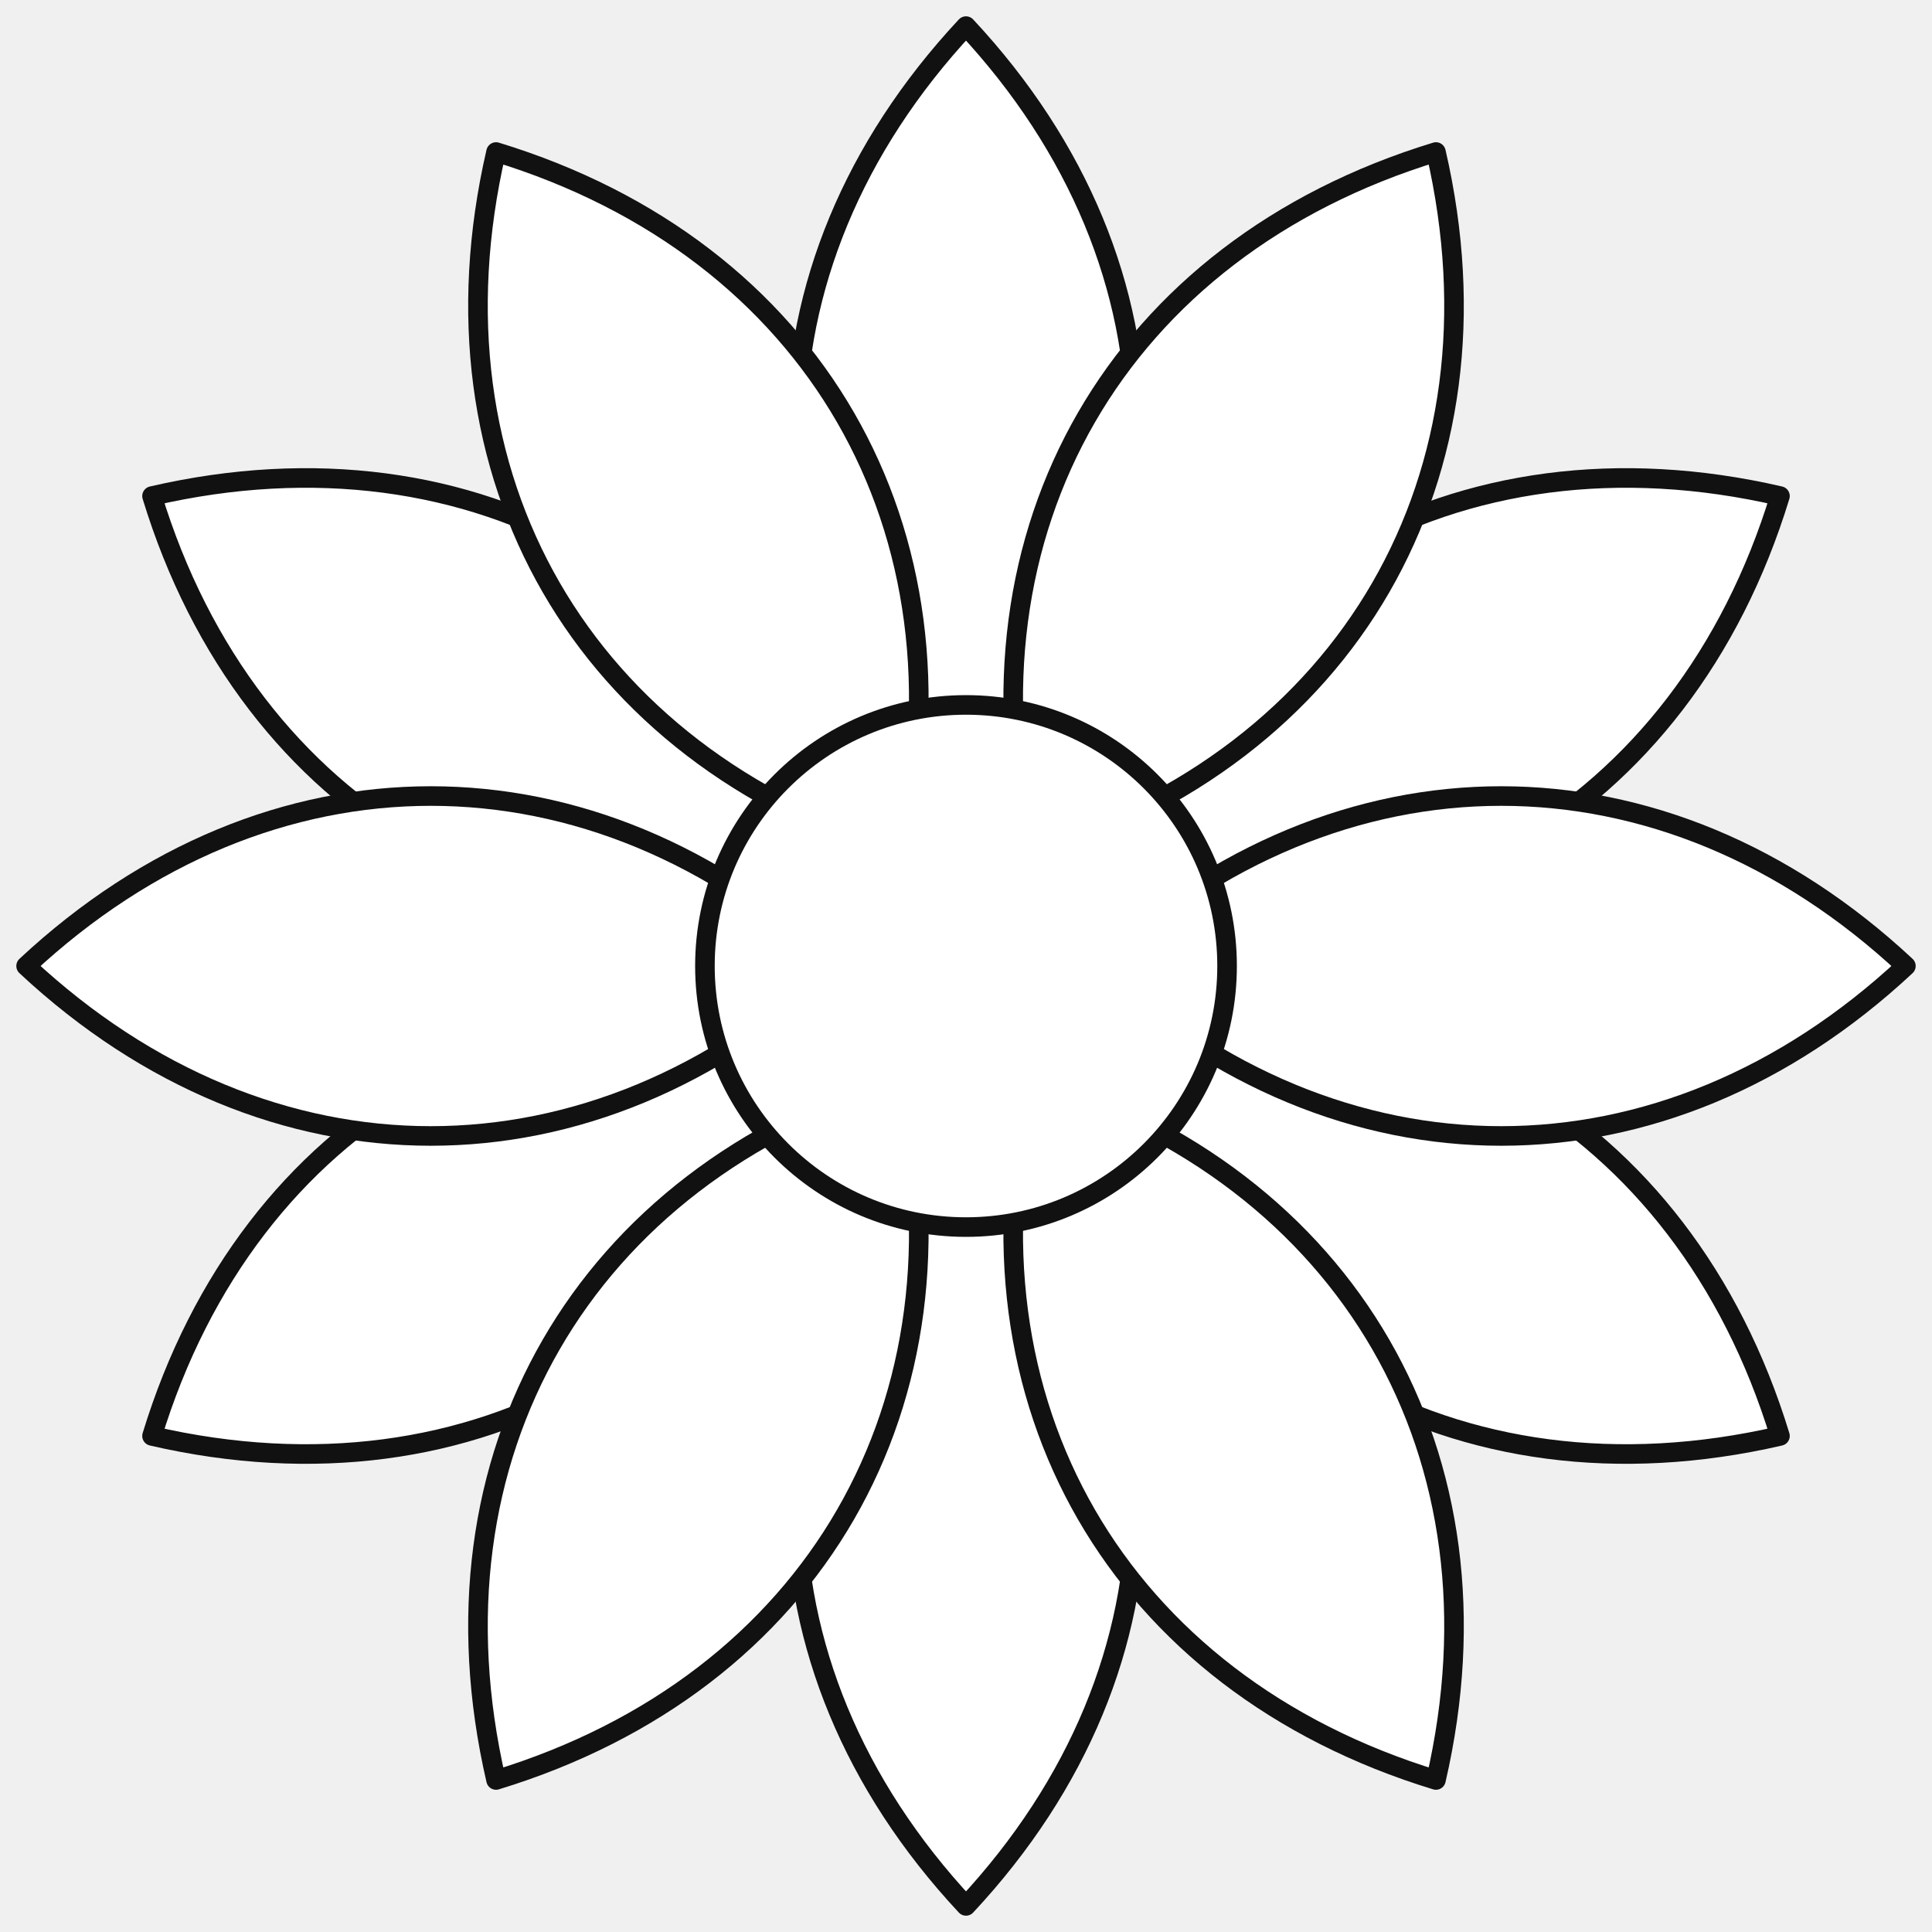
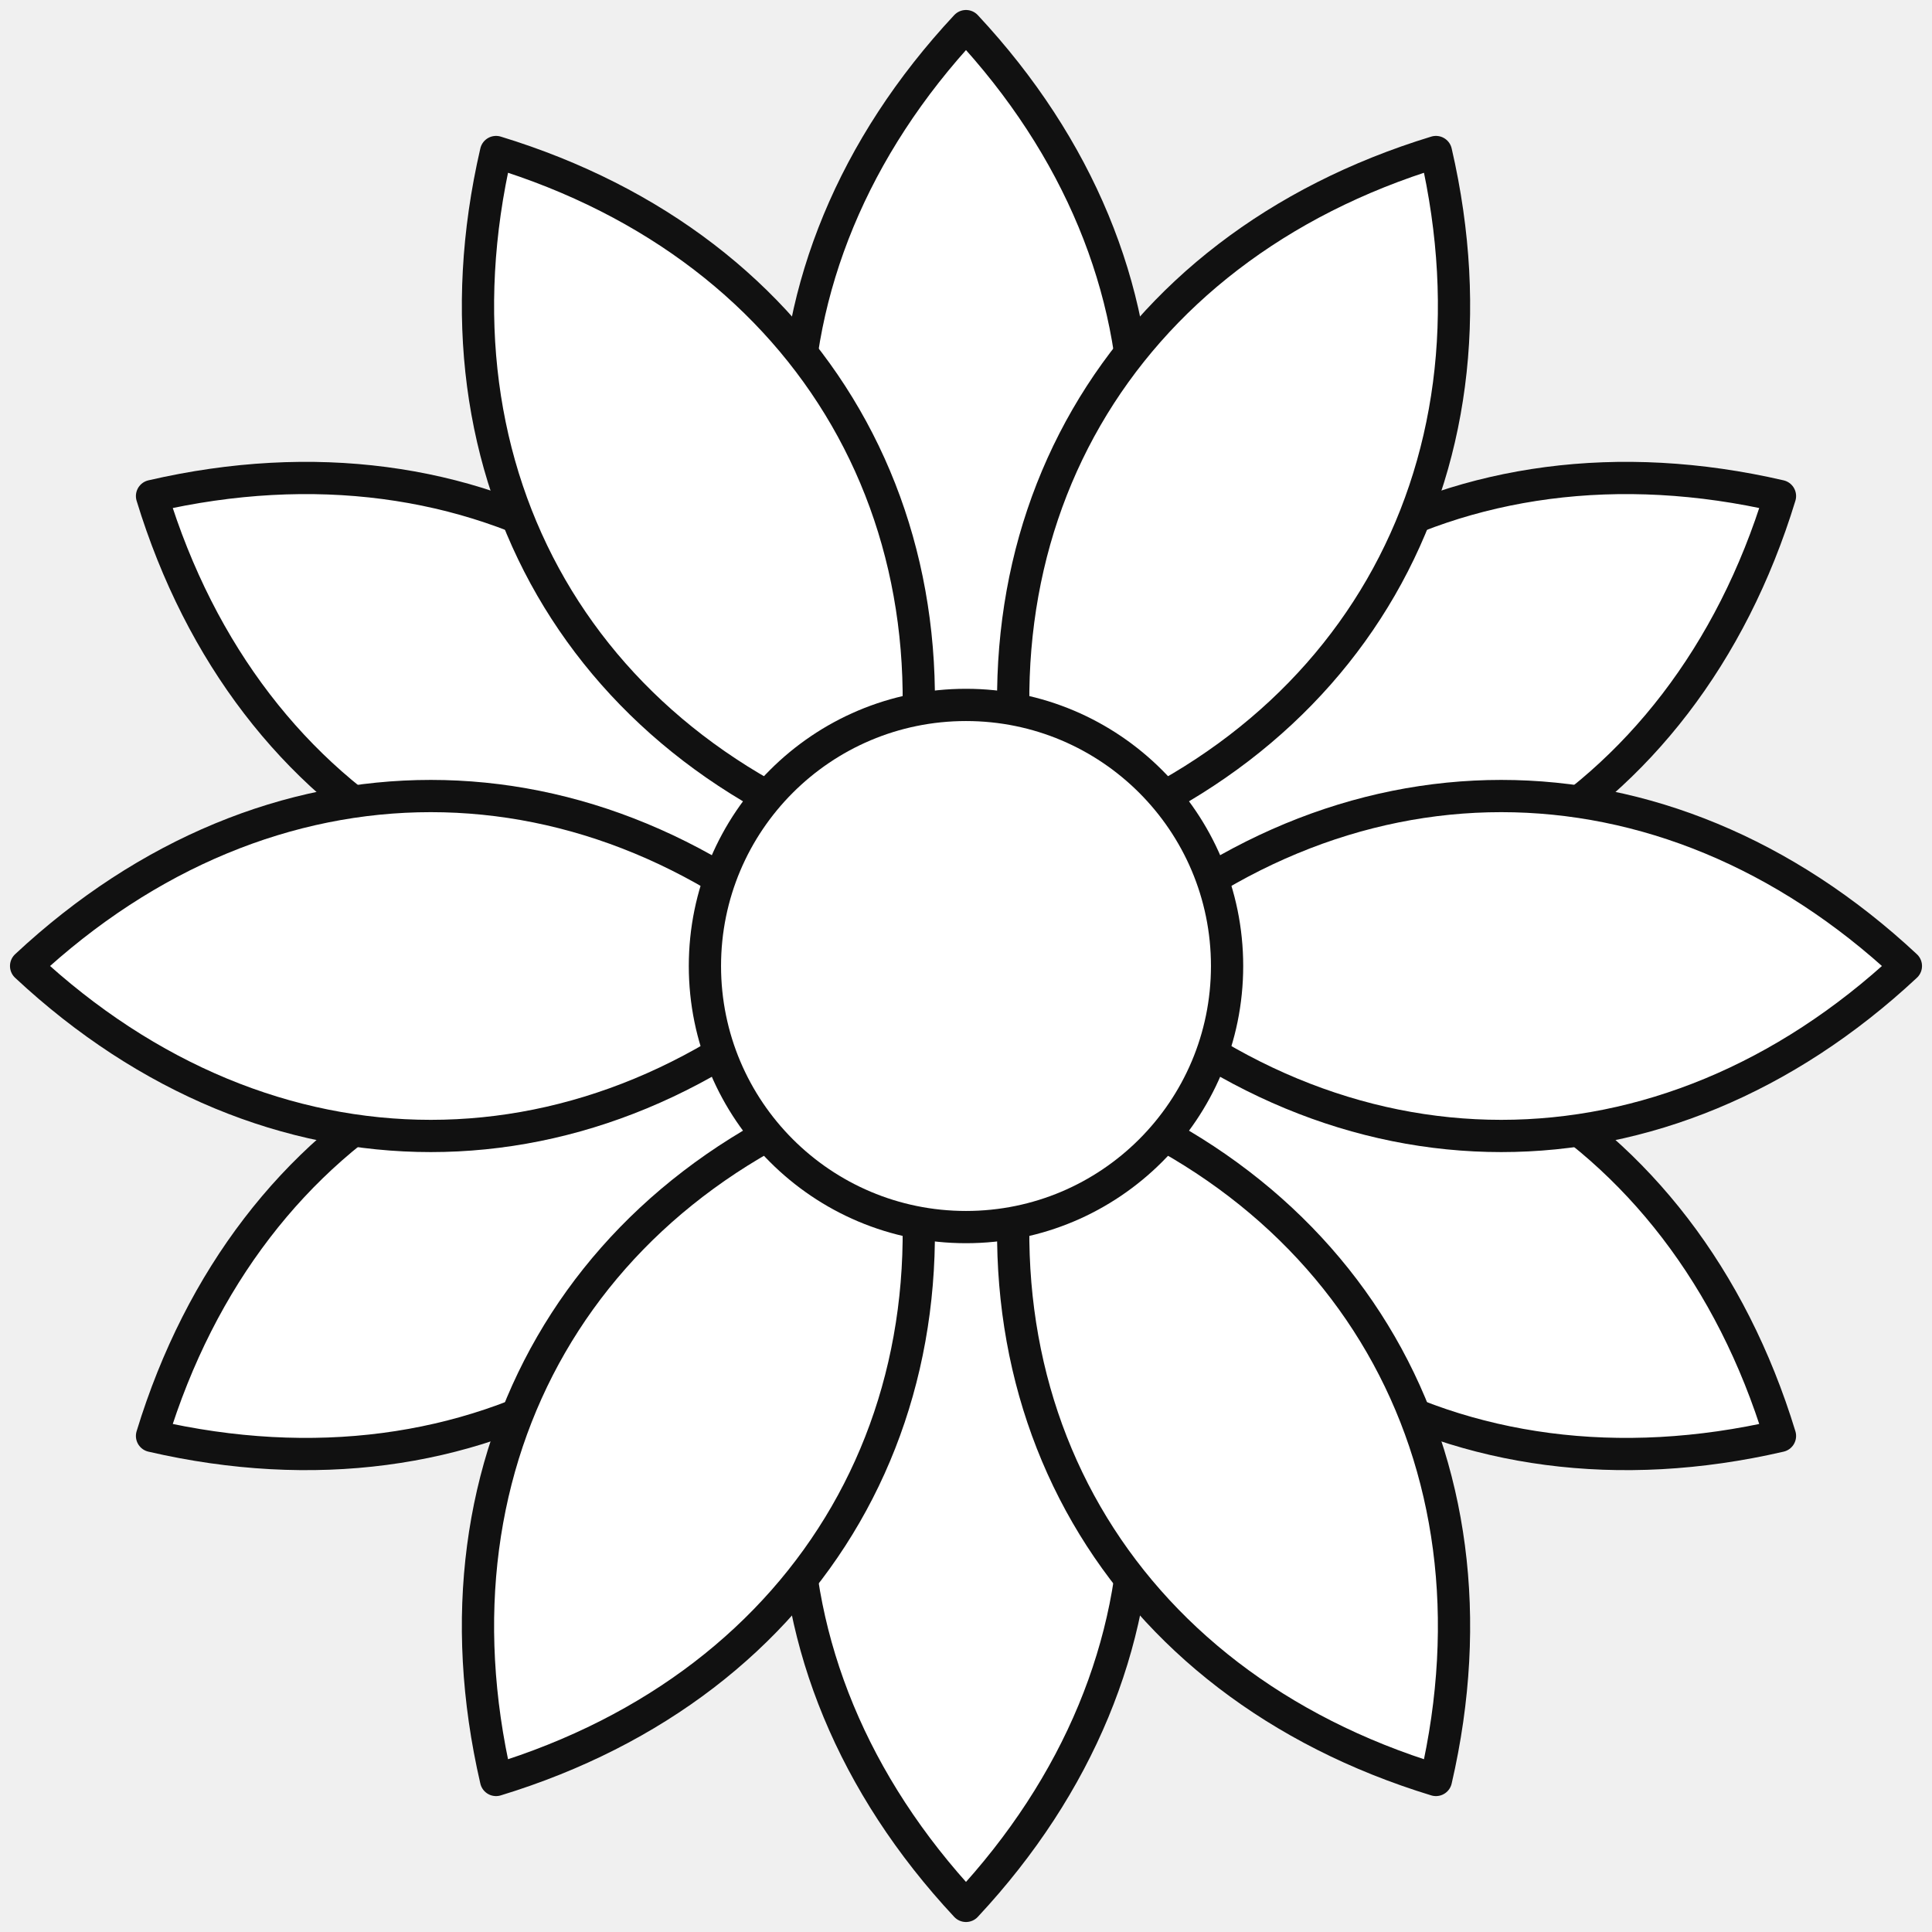
<svg xmlns="http://www.w3.org/2000/svg" width="74mm" height="74mm" viewBox="-37 -37 74 74">
  <g class="petalo-dedicatoria">
-     <path d="M0,-5 C8.68,-14.3 8.68,-26.7 0,-36 C-8.68,-26.7 -8.68,-14.3 0,-5 Z" fill="#ffffff" stroke="#111111" stroke-width="0.75" stroke-linejoin="round" stroke-linecap="round" />
+     <path d="M0,-5 C8.68,-14.3 8.68,-26.7 0,-36 C-8.68,-26.7 -8.68,-14.3 0,-5 Z" fill="#ffffff" stroke="#111111" stroke-width="1.235" stroke-linejoin="round" stroke-linecap="round" />
  </g>
  <g class="petalo-dedicatoria">
-     <path d="M4.33,-2.5 C16.724,0.367 27.463,-5.833 31.177,-18 C18.783,-20.867 8.044,-14.667 4.33,-2.5 Z" fill="#ffffff" stroke="#111111" stroke-width="0.75" stroke-linejoin="round" stroke-linecap="round" />
+     <path d="M4.33,-2.5 C16.724,0.367 27.463,-5.833 31.177,-18 C18.783,-20.867 8.044,-14.667 4.33,-2.5 Z" fill="#ffffff" stroke="#111111" stroke-width="1.235" stroke-linejoin="round" stroke-linecap="round" />
  </g>
  <g class="petalo-dedicatoria">
-     <path d="M4.33,2.5 C8.044,14.667 18.783,20.867 31.177,18 C27.463,5.833 16.724,-0.367 4.33,2.5 Z" fill="#ffffff" stroke="#111111" stroke-width="0.75" stroke-linejoin="round" stroke-linecap="round" />
+     <path d="M4.33,2.5 C8.044,14.667 18.783,20.867 31.177,18 C27.463,5.833 16.724,-0.367 4.33,2.5 Z" fill="#ffffff" stroke="#111111" stroke-width="1.235" stroke-linejoin="round" stroke-linecap="round" />
  </g>
  <g class="petalo-dedicatoria">
-     <path d="M0,5 C-8.68,14.3 -8.68,26.7 0,36 C8.68,26.7 8.68,14.3 0,5 Z" fill="#ffffff" stroke="#111111" stroke-width="0.75" stroke-linejoin="round" stroke-linecap="round" />
+     <path d="M0,5 C-8.68,14.3 -8.68,26.7 0,36 C8.68,26.7 8.68,14.3 0,5 Z" fill="#ffffff" stroke="#111111" stroke-width="1.235" stroke-linejoin="round" stroke-linecap="round" />
  </g>
  <g class="petalo-dedicatoria">
-     <path d="M-4.33,2.5 C-16.724,-0.367 -27.463,5.833 -31.177,18 C-18.783,20.867 -8.044,14.667 -4.33,2.5 Z" fill="#ffffff" stroke="#111111" stroke-width="0.75" stroke-linejoin="round" stroke-linecap="round" />
+     <path d="M-4.33,2.5 C-16.724,-0.367 -27.463,5.833 -31.177,18 C-18.783,20.867 -8.044,14.667 -4.33,2.5 Z" fill="#ffffff" stroke="#111111" stroke-width="1.235" stroke-linejoin="round" stroke-linecap="round" />
  </g>
  <g class="petalo-dedicatoria">
-     <path d="M-4.33,-2.5 C-8.044,-14.667 -18.783,-20.867 -31.177,-18 C-27.463,-5.833 -16.724,0.367 -4.33,-2.5 Z" fill="#ffffff" stroke="#111111" stroke-width="0.75" stroke-linejoin="round" stroke-linecap="round" />
+     <path d="M-4.33,-2.5 C-8.044,-14.667 -18.783,-20.867 -31.177,-18 C-27.463,-5.833 -16.724,0.367 -4.33,-2.5 Z" fill="#ffffff" stroke="#111111" stroke-width="1.235" stroke-linejoin="round" stroke-linecap="round" />
  </g>
  <g class="petalo-dedicatoria">
-     <path d="M2.5,-4.33 C14.667,-8.044 20.867,-18.783 18,-31.177 C5.833,-27.463 -0.367,-16.724 2.5,-4.33 Z" fill="#ffffff" stroke="#111111" stroke-width="0.75" stroke-linejoin="round" stroke-linecap="round" />
+     <path d="M2.5,-4.33 C14.667,-8.044 20.867,-18.783 18,-31.177 C5.833,-27.463 -0.367,-16.724 2.5,-4.33 Z" fill="#ffffff" stroke="#111111" stroke-width="1.235" stroke-linejoin="round" stroke-linecap="round" />
  </g>
  <g class="petalo-dedicatoria">
-     <path d="M5,0 C14.3,8.68 26.7,8.68 36,0 C26.7,-8.68 14.3,-8.68 5,0 Z" fill="#ffffff" stroke="#111111" stroke-width="0.75" stroke-linejoin="round" stroke-linecap="round" />
+     <path d="M5,0 C14.3,8.68 26.7,8.68 36,0 C26.7,-8.68 14.3,-8.68 5,0 Z" fill="#ffffff" stroke="#111111" stroke-width="1.235" stroke-linejoin="round" stroke-linecap="round" />
  </g>
  <g class="petalo-dedicatoria">
-     <path d="M2.5,4.33 C-0.367,16.724 5.833,27.463 18,31.177 C20.867,18.783 14.667,8.044 2.5,4.33 Z" fill="#ffffff" stroke="#111111" stroke-width="0.75" stroke-linejoin="round" stroke-linecap="round" />
+     <path d="M2.5,4.33 C-0.367,16.724 5.833,27.463 18,31.177 C20.867,18.783 14.667,8.044 2.5,4.33 Z" fill="#ffffff" stroke="#111111" stroke-width="1.235" stroke-linejoin="round" stroke-linecap="round" />
  </g>
  <g class="petalo-dedicatoria">
-     <path d="M-2.5,4.33 C-14.667,8.044 -20.867,18.783 -18,31.177 C-5.833,27.463 0.367,16.724 -2.5,4.33 Z" fill="#ffffff" stroke="#111111" stroke-width="0.75" stroke-linejoin="round" stroke-linecap="round" />
+     <path d="M-2.5,4.33 C-14.667,8.044 -20.867,18.783 -18,31.177 C-5.833,27.463 0.367,16.724 -2.5,4.33 Z" fill="#ffffff" stroke="#111111" stroke-width="1.235" stroke-linejoin="round" stroke-linecap="round" />
  </g>
  <g class="petalo-dedicatoria">
-     <path d="M-5,0 C-14.3,-8.68 -26.7,-8.68 -36,0 C-26.7,8.68 -14.3,8.68 -5,0 Z" fill="#ffffff" stroke="#111111" stroke-width="0.75" stroke-linejoin="round" stroke-linecap="round" />
+     <path d="M-5,0 C-14.3,-8.68 -26.7,-8.68 -36,0 C-26.7,8.68 -14.3,8.68 -5,0 Z" fill="#ffffff" stroke="#111111" stroke-width="1.235" stroke-linejoin="round" stroke-linecap="round" />
  </g>
  <g class="petalo-dedicatoria">
-     <path d="M-2.5,-4.33 C0.367,-16.724 -5.833,-27.463 -18,-31.177 C-20.867,-18.783 -14.667,-8.044 -2.5,-4.33 Z" fill="#ffffff" stroke="#111111" stroke-width="0.75" stroke-linejoin="round" stroke-linecap="round" />
+     <path d="M-2.5,-4.33 C0.367,-16.724 -5.833,-27.463 -18,-31.177 C-20.867,-18.783 -14.667,-8.044 -2.5,-4.33 Z" fill="#ffffff" stroke="#111111" stroke-width="1.235" stroke-linejoin="round" stroke-linecap="round" />
  </g>
-   <circle cx="0" cy="0" r="10" fill="#ffffff" stroke="#111111" stroke-width="0.75" stroke-linejoin="round" stroke-linecap="round" />
+   <circle cx="0" cy="0" r="10" fill="#ffffff" stroke="#111111" stroke-width="1.235" stroke-linejoin="round" stroke-linecap="round" />
</svg>
